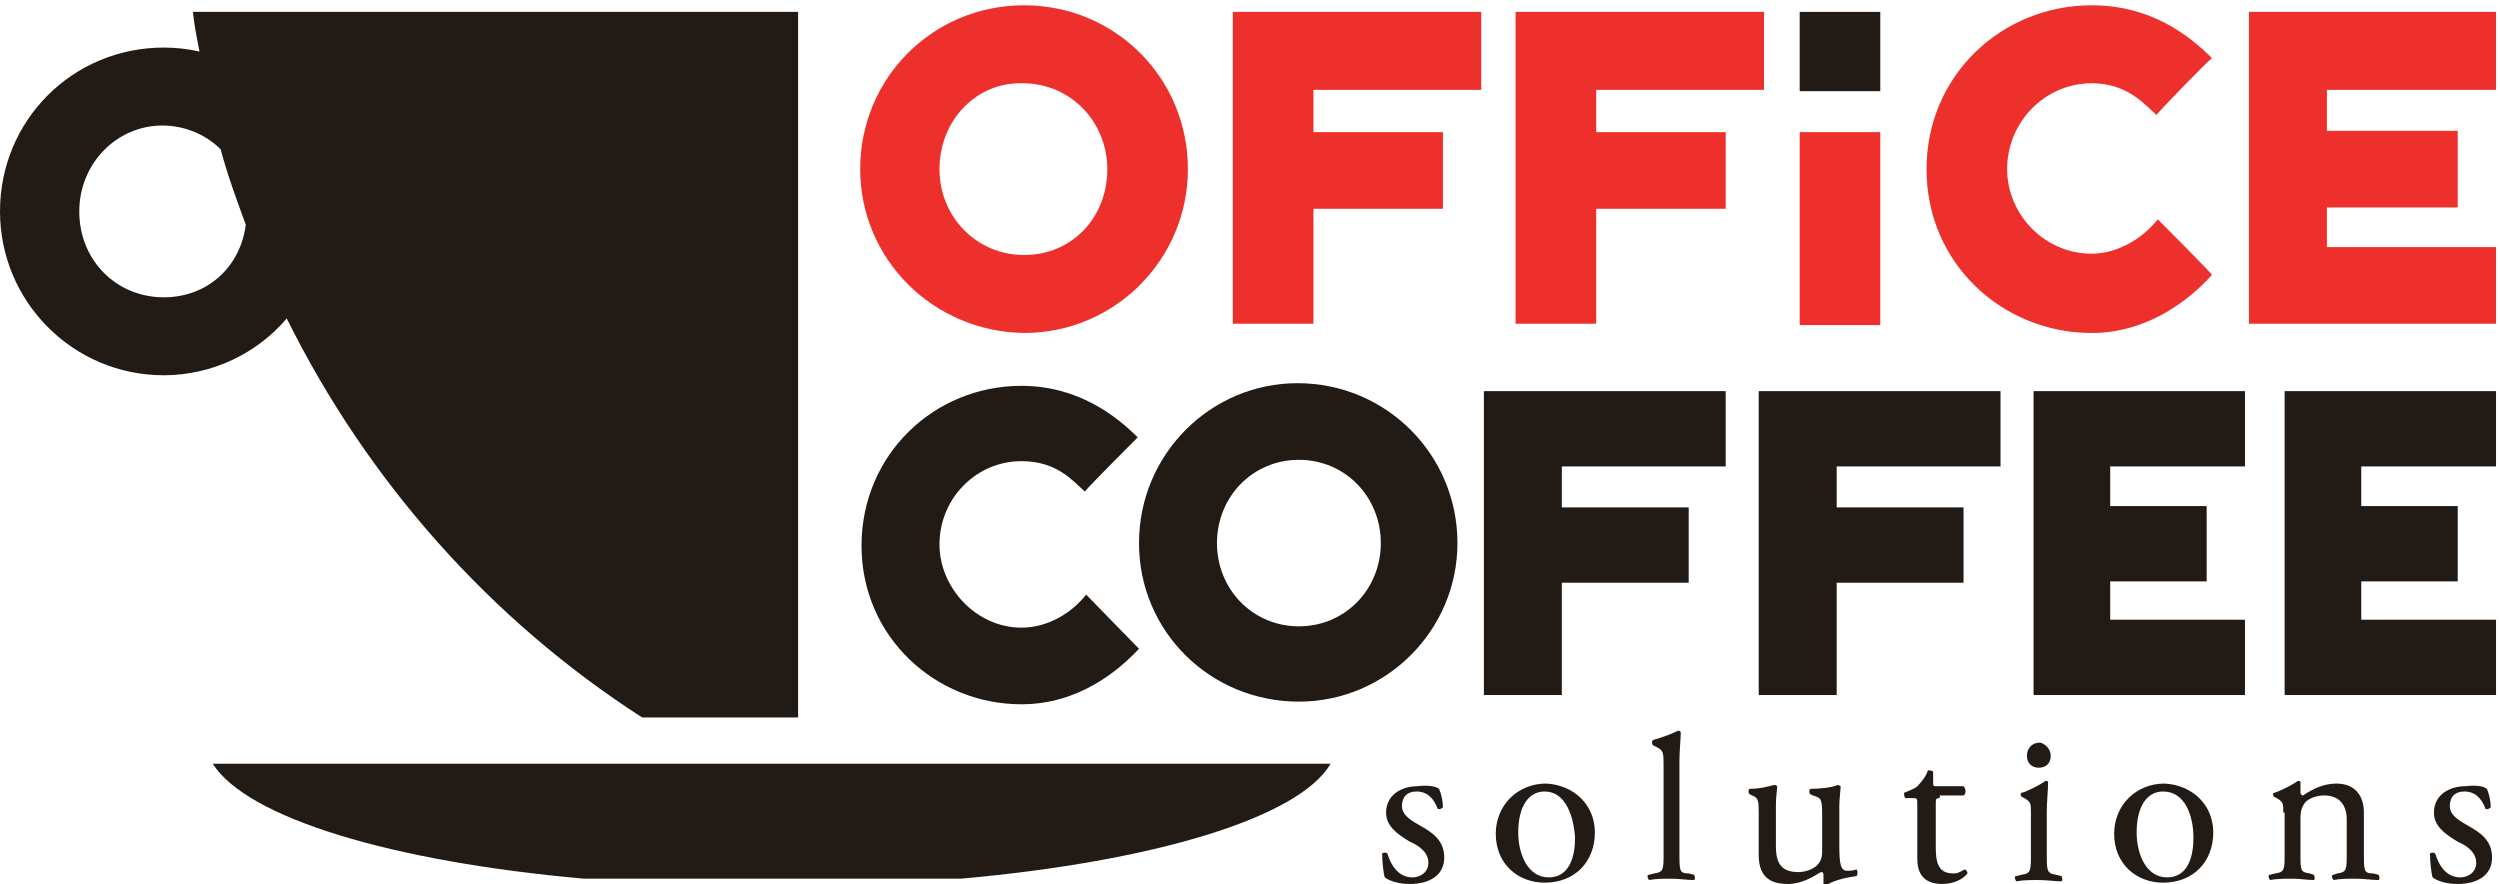
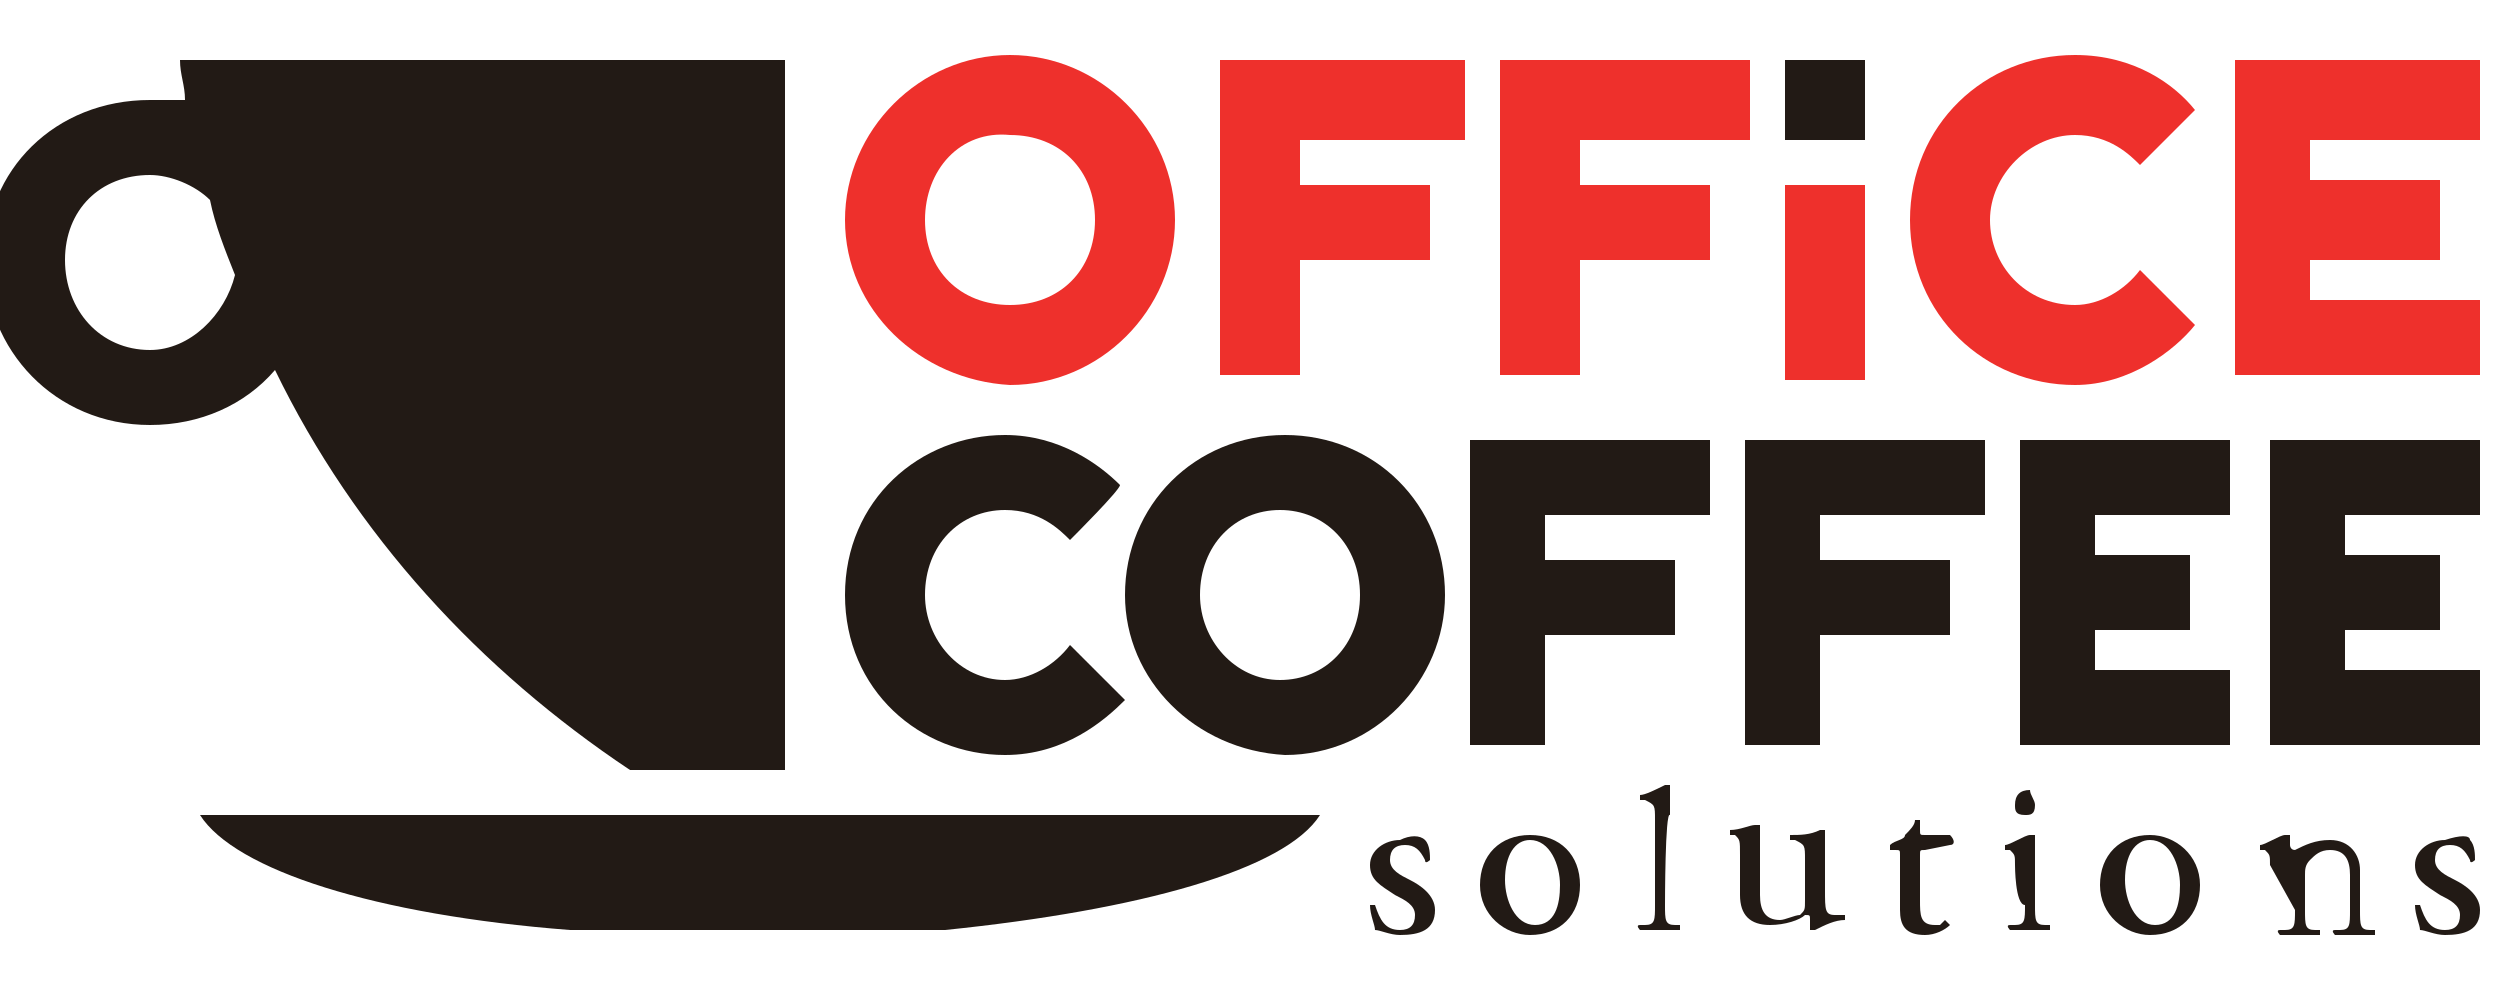
- <svg xmlns="http://www.w3.org/2000/svg" version="1.1" id="Layer_1" x="0px" y="0px" viewBox="0 0 189.2 66.9" enable-background="new 0 0 189.2 66.9" xml:space="preserve">
-   <path fill="#221A15" d="M82.1,37.2c-0.9-0.8-2.1-2.3-4.8-2.3c-3.4,0-6.2,2.8-6.2,6.3c0,3.3,2.8,6.3,6.2,6.3c2,0,3.8-1.1,4.9-2.5  c0.3,0.3,3.6,3.7,4,4.1c-1.6,1.7-4.6,4.2-8.9,4.2c-6.5,0-12.1-5.1-12.1-12c0-6.9,5.5-12.1,12.1-12.1c4.3,0,7.2,2.3,8.8,3.9  C85.9,33.3,82.5,36.7,82.1,37.2" />
-   <path fill="#221A15" d="M86.2,41.1c0-6.7,5.4-12.1,12-12.1c6.7,0,12.1,5.4,12.1,12.1c0,6.6-5.4,12-12,12  C91.6,53.1,86.2,47.8,86.2,41.1 M92.1,41.1c0,3.5,2.7,6.3,6.2,6.3c3.5,0,6.2-2.8,6.2-6.3c0-3.5-2.7-6.3-6.2-6.3  C94.8,34.8,92.1,37.6,92.1,41.1" />
-   <polygon fill="#221A15" points="112.3,52.6 112.3,29.6 130.6,29.6 130.6,35.3 118.2,35.3 118.2,38.4 127.8,38.4 127.8,44.1   118.2,44.1 118.2,52.6 " />
-   <polygon fill="#221A15" points="133.1,52.6 133.1,29.6 151.4,29.6 151.4,35.3 139,35.3 139,38.4 148.6,38.4 148.6,44.1 139,44.1   139,52.6 " />
-   <polygon fill="#221A15" points="153.9,52.6 153.9,29.6 169.9,29.6 169.9,35.3 159.7,35.3 159.7,38.3 167,38.3 167,44 159.7,44   159.7,46.9 169.9,46.9 169.9,52.6 " />
-   <polygon fill="#221A15" points="172.9,52.6 172.9,29.6 188.9,29.6 188.9,35.3 178.7,35.3 178.7,38.3 186,38.3 186,44 178.7,44   178.7,46.9 188.9,46.9 188.9,52.6 " />
-   <path fill="#EE302C" d="M65.1,12.8c0-6.9,5.5-12.4,12.4-12.4c6.9,0,12.4,5.5,12.4,12.4c0,6.8-5.5,12.4-12.4,12.4  C70.6,25.1,65.1,19.6,65.1,12.8 M71.1,12.8c0,3.6,2.8,6.5,6.4,6.5c3.6,0,6.3-2.8,6.3-6.5c0-3.6-2.8-6.5-6.4-6.5  C73.9,6.2,71.1,9.1,71.1,12.8" />
-   <polygon fill="#EE302C" points="93.3,24.5 93.3,0.9 112.1,0.9 112.1,6.8 99.4,6.8 99.4,10 109.2,10 109.2,15.8 99.4,15.8 99.4,24.5   " />
-   <polygon fill="#EE302C" points="114.7,24.5 114.7,0.9 133.5,0.9 133.5,6.8 120.8,6.8 120.8,10 130.6,10 130.6,15.8 120.8,15.8   120.8,24.5 " />
-   <rect x="136.2" y="10" fill="#EE302C" width="6.1" height="14.6" />
-   <path fill="#EE302C" d="M163.2,8.7c-0.9-0.8-2.2-2.4-4.9-2.4c-3.5,0-6.4,2.9-6.4,6.5c0,3.4,2.8,6.4,6.4,6.4c2,0,3.9-1.2,5-2.6  c0.4,0.4,3.8,3.8,4.1,4.2c-1.6,1.8-4.8,4.4-9.1,4.4c-6.7,0-12.5-5.2-12.5-12.4c0-7.1,5.7-12.4,12.5-12.4c4.5,0,7.4,2.3,9.1,4  C167,4.7,163.6,8.2,163.2,8.7" />
-   <polygon fill="#EE302C" points="170.2,24.5 170.2,0.9 188.9,0.9 188.9,6.8 176.1,6.8 176.1,9.9 186,9.9 186,15.7 176.1,15.7   176.1,18.7 188.9,18.7 188.9,24.5 " />
-   <path fill-rule="evenodd" clip-rule="evenodd" fill="#221A15" d="M72.7,66.5H44.2c-14.6-1.3-25.5-4.6-28.1-8.7h84.6  C98.3,61.9,87.3,65.2,72.7,66.5" />
-   <path fill="#221A15" d="M14.6,0.9c0.1,1,0.3,2,0.5,3c-0.9-0.2-1.8-0.3-2.7-0.3C5.5,3.6,0,9.1,0,16c0,6.8,5.5,12.4,12.4,12.4  c3.7,0,7.1-1.7,9.3-4.3c6.1,12.3,15.4,22.8,26.9,30.2h11.8V0.9H14.6z M12.4,22.5C8.8,22.5,6,19.7,6,16c0-3.6,2.8-6.5,6.3-6.5  c1.7,0,3.3,0.7,4.4,1.8c0.5,1.9,1.2,3.8,1.9,5.7C18.2,20.2,15.7,22.5,12.4,22.5" />
-   <path fill="#221A15" d="M108.9,59.7c0.2,0.4,0.3,1,0.3,1.4c-0.1,0.1-0.3,0.2-0.4,0.1c-0.3-0.8-0.8-1.3-1.6-1.3  c-0.7,0-1.1,0.4-1.1,1.1c0,0.7,0.7,1.1,1.4,1.5c0.9,0.5,1.8,1.1,1.8,2.4c0,1.4-1.2,2-2.6,2c-0.8,0-1.5-0.2-1.9-0.5  c-0.1-0.3-0.2-1.2-0.2-1.8c0.1-0.1,0.3-0.1,0.4,0c0.3,1,0.9,1.8,1.9,1.8c0.6,0,1.2-0.4,1.2-1.1c0-0.8-0.7-1.3-1.4-1.6  c-1-0.6-1.8-1.2-1.8-2.2c0-1.3,1.1-2,2.4-2C108,59.4,108.7,59.5,108.9,59.7" />
-   <path fill="#221A15" d="M120.7,63c0,2.2-1.5,3.8-3.8,3.8c-2,0-3.7-1.4-3.7-3.7c0-2.2,1.7-3.8,3.8-3.8  C119.1,59.4,120.7,60.9,120.7,63 M116.9,59.9c-1.2,0-2,1.1-2,3.1c0,1.6,0.7,3.4,2.3,3.4c1.6,0,2-1.6,2-3  C119.1,61.8,118.5,59.9,116.9,59.9" />
-   <path fill="#221A15" d="M127.1,64.6c0,1.3,0,1.5,0.7,1.5l0.4,0.1c0.1,0.1,0.1,0.4,0,0.4c-0.6,0-1.1-0.1-1.7-0.1  c-0.6,0-1.2,0-1.7,0.1c-0.1-0.1-0.2-0.4,0-0.4l0.4-0.1c0.7-0.1,0.7-0.3,0.7-1.5V58c0-1.1,0-1.2-0.6-1.5l-0.2-0.1  c-0.1-0.1-0.1-0.3,0-0.4c0.4-0.1,1.3-0.4,1.9-0.7c0.1,0,0.1,0,0.2,0.1c0,0.5-0.1,1.4-0.1,2.2V64.6z" />
-   <path fill="#221A15" d="M134.4,64c0,1.2,0.3,2,1.7,2c0.5,0,1.1-0.2,1.4-0.5c0.2-0.2,0.4-0.5,0.4-1v-2.9c0-1.2-0.1-1.2-0.7-1.4  l-0.2-0.1c-0.1-0.1-0.1-0.3,0-0.4c0.7,0,1.7-0.1,2.1-0.3c0.1,0,0.1,0.1,0.2,0.1c0,0.3-0.1,0.9-0.1,1.5v3c0,1.4,0.1,1.9,0.6,1.9  c0.2,0,0.4,0,0.7-0.1c0.1,0.1,0.1,0.4,0,0.5c-0.7,0.1-1.7,0.3-2.3,0.7c-0.1,0-0.2-0.1-0.2-0.1v-0.7c0-0.2-0.1-0.2-0.2-0.2  c-0.5,0.3-1.4,0.9-2.5,0.9c-1.6,0-2.2-0.8-2.2-2.2v-3c0-1.1,0-1.3-0.5-1.5l-0.2-0.1c-0.1-0.1-0.1-0.3,0-0.4c0.8,0,1.5-0.2,1.9-0.3  c0.1,0,0.2,0.1,0.2,0.1c0,0.3-0.1,0.7-0.1,1.5V64z" />
-   <path fill="#221A15" d="M146.8,60.4c-0.3,0-0.3,0.1-0.3,0.4v3.3c0,1,0.1,2,1.3,2c0.2,0,0.3,0,0.5-0.1c0.2-0.1,0.4-0.2,0.4-0.2  c0.1,0,0.2,0.2,0.2,0.3c-0.3,0.4-1,0.8-1.9,0.8c-1.5,0-1.9-0.9-1.9-1.9v-4.1c0-0.5,0-0.5-0.4-0.5h-0.5c-0.1-0.1-0.1-0.3-0.1-0.4  c0.5-0.2,1-0.4,1.1-0.6c0.2-0.2,0.6-0.7,0.7-1.1c0.1,0,0.3,0,0.4,0.1v0.8c0,0.3,0,0.3,0.3,0.3h2c0.2,0.2,0.2,0.6,0,0.7H146.8z" />
-   <path fill="#221A15" d="M153.7,61.5c0-0.7,0-0.8-0.5-1.1l-0.2-0.1c-0.1-0.1-0.1-0.3,0-0.3c0.4-0.1,1.4-0.6,1.8-0.9  c0.1,0,0.2,0,0.2,0.1c0,0.6-0.1,1.5-0.1,2.2v3.2c0,1.3,0,1.5,0.7,1.6l0.4,0.1c0.1,0.1,0.1,0.4,0,0.4c-0.5,0-1.1-0.1-1.7-0.1  c-0.6,0-1.2,0-1.7,0.1c-0.1-0.1-0.2-0.4,0-0.4l0.4-0.1c0.7-0.1,0.7-0.3,0.7-1.6V61.5z M155.2,57.2c0,0.6-0.4,0.9-0.9,0.9  c-0.6,0-0.9-0.4-0.9-0.9c0-0.6,0.4-1,1-1C154.8,56.3,155.2,56.7,155.2,57.2" />
-   <path fill="#221A15" d="M167.5,63c0,2.2-1.5,3.8-3.8,3.8c-2,0-3.7-1.4-3.7-3.7c0-2.2,1.7-3.8,3.8-3.8  C165.9,59.4,167.5,60.9,167.5,63 M163.7,59.9c-1.2,0-2,1.1-2,3.1c0,1.6,0.7,3.4,2.3,3.4c1.6,0,2-1.6,2-3  C166,61.8,165.4,59.9,163.7,59.9" />
-   <path fill="#221A15" d="M172.8,61.5c0-0.7,0-0.8-0.5-1.1l-0.2-0.1c-0.1-0.1-0.1-0.3,0-0.3c0.4-0.1,1.4-0.6,1.8-0.9  c0.1,0,0.2,0,0.2,0.1c0,0.4,0,0.7,0,0.8c0,0.1,0.1,0.2,0.2,0.2c0.7-0.5,1.6-0.9,2.5-0.9c1.5,0,2.1,1,2.1,2.2v3.1  c0,1.3,0,1.5,0.7,1.5l0.4,0.1c0.1,0.1,0.1,0.4,0,0.4c-0.5,0-1.1-0.1-1.7-0.1c-0.6,0-1.2,0-1.7,0.1c-0.1-0.1-0.2-0.4,0-0.4l0.3-0.1  c0.7-0.1,0.7-0.3,0.7-1.5V62c0-1-0.5-1.8-1.7-1.8c-0.7,0-1.3,0.3-1.5,0.6c-0.2,0.3-0.3,0.6-0.3,1.1v2.7c0,1.3,0,1.4,0.7,1.5l0.3,0.1  c0.1,0.1,0.1,0.4,0,0.4c-0.5,0-1-0.1-1.6-0.1c-0.6,0-1.2,0-1.7,0.1c-0.1-0.1-0.2-0.4,0-0.4l0.4-0.1c0.7-0.1,0.7-0.3,0.7-1.5V61.5z" />
-   <path fill="#221A15" d="M188.2,59.7c0.2,0.4,0.3,1,0.3,1.4c-0.1,0.1-0.3,0.2-0.4,0.1c-0.3-0.8-0.8-1.3-1.6-1.3  c-0.7,0-1.1,0.4-1.1,1.1c0,0.7,0.7,1.1,1.4,1.5c0.9,0.5,1.8,1.1,1.8,2.4c0,1.4-1.2,2-2.6,2c-0.8,0-1.5-0.2-1.9-0.5  c-0.1-0.3-0.2-1.2-0.2-1.8c0.1-0.1,0.3-0.1,0.4,0c0.3,1,0.9,1.8,1.9,1.8c0.6,0,1.2-0.4,1.2-1.1c0-0.8-0.7-1.3-1.4-1.6  c-1-0.6-1.8-1.2-1.8-2.2c0-1.3,1.1-2,2.4-2C187.4,59.4,188,59.5,188.2,59.7" />
-   <rect x="136.2" y="0.9" fill="#221A15" width="6.1" height="6" />
+ <svg xmlns="http://www.w3.org/2000/svg" version="1.1" id="Layer_1" x="0px" y="0px" viewBox="0 0 50 19.8" enable-background="new 0 0 50 19.8" xml:space="preserve">
+   <path fill="#221A15" d="M21.4,10.8c-0.2-0.2-0.6-0.6-1.3-0.6c-0.9,0-1.6,0.7-1.6,1.7c0,0.9,0.7,1.7,1.6,1.7c0.5,0,1-0.3,1.3-0.7  c0.1,0.1,1,1,1.1,1.1c-0.4,0.4-1.2,1.1-2.4,1.1c-1.7,0-3.2-1.3-3.2-3.2s1.5-3.2,3.2-3.2c1.1,0,1.9,0.6,2.3,1  C22.4,9.8,21.5,10.7,21.4,10.8" />
+   <path fill="#221A15" d="M22.5,11.9c0-1.8,1.4-3.2,3.2-3.2c1.8,0,3.2,1.4,3.2,3.2c0,1.7-1.4,3.2-3.2,3.2C23.9,15,22.5,13.6,22.5,11.9   M24,11.9c0,0.9,0.7,1.7,1.6,1.7c0.9,0,1.6-0.7,1.6-1.7s-0.7-1.7-1.6-1.7C24.7,10.2,24,10.9,24,11.9" />
+   <polygon fill="#221A15" points="29.4,14.9 29.4,8.8 34.2,8.8 34.2,10.3 30.9,10.3 30.9,11.2 33.5,11.2 33.5,12.7 30.9,12.7   30.9,14.9 " />
+   <polygon fill="#221A15" points="34.9,14.9 34.9,8.8 39.7,8.8 39.7,10.3 36.4,10.3 36.4,11.2 39,11.2 39,12.7 36.4,12.7 36.4,14.9   " />
+   <polygon fill="#221A15" points="40.4,14.9 40.4,8.8 44.6,8.8 44.6,10.3 41.9,10.3 41.9,11.1 43.8,11.1 43.8,12.6 41.9,12.6   41.9,13.4 44.6,13.4 44.6,14.9 " />
+   <polygon fill="#221A15" points="45.4,14.9 45.4,8.8 49.6,8.8 49.6,10.3 46.9,10.3 46.9,11.1 48.8,11.1 48.8,12.6 46.9,12.6   46.9,13.4 49.6,13.4 49.6,14.9 " />
+   <path fill="#EE302C" d="M16.9,4.4c0-1.8,1.5-3.3,3.3-3.3s3.3,1.5,3.3,3.3c0,1.8-1.5,3.3-3.3,3.3C18.4,7.6,16.9,6.2,16.9,4.4   M18.5,4.4c0,1,0.7,1.7,1.7,1.7s1.7-0.7,1.7-1.7c0-1-0.7-1.7-1.7-1.7C19.2,2.6,18.5,3.4,18.5,4.4" />
+   <polygon fill="#EE302C" points="24.4,7.5 24.4,1.2 29.3,1.2 29.3,2.8 26,2.8 26,3.7 28.6,3.7 28.6,5.2 26,5.2 26,7.5 " />
+   <polygon fill="#EE302C" points="30,7.5 30,1.2 35,1.2 35,2.8 31.6,2.8 31.6,3.7 34.2,3.7 34.2,5.2 31.6,5.2 31.6,7.5 " />
+   <rect x="35.7" y="3.7" fill="#EE302C" width="1.6" height="3.9" />
+   <path fill="#EE302C" d="M42.8,3.3c-0.2-0.2-0.6-0.6-1.3-0.6c-0.9,0-1.7,0.8-1.7,1.7c0,0.9,0.7,1.7,1.7,1.7c0.5,0,1-0.3,1.3-0.7  c0.1,0.1,1,1,1.1,1.1c-0.4,0.5-1.3,1.2-2.4,1.2c-1.8,0-3.3-1.4-3.3-3.3c0-1.9,1.5-3.3,3.3-3.3c1.2,0,2,0.6,2.4,1.1  C43.8,2.3,42.9,3.2,42.8,3.3" />
+   <polygon fill="#EE302C" points="44.7,7.5 44.7,1.2 49.6,1.2 49.6,2.8 46.2,2.8 46.2,3.6 48.8,3.6 48.8,5.2 46.2,5.2 46.2,6 49.6,6   49.6,7.5 " />
+   <path fill="#221A15" d="M18.9,18.6h-7.5c-3.9-0.3-6.7-1.2-7.4-2.3h22.4C25.7,17.4,22.8,18.2,18.9,18.6" />
+   <path fill="#221A15" d="M3.6,1.2c0,0.3,0.1,0.5,0.1,0.8C3.4,2,3.2,2,3,2C1.1,2-0.3,3.4-0.3,5.2C-0.3,7,1.1,8.5,3,8.5  c1,0,1.9-0.4,2.5-1.1c1.6,3.3,4.1,6,7.1,8h3.1V1.2H3.6z M3,7C2,7,1.3,6.2,1.3,5.2c0-1,0.7-1.7,1.7-1.7c0.4,0,0.9,0.2,1.2,0.5  c0.1,0.5,0.3,1,0.5,1.5C4.5,6.3,3.8,7,3,7" />
+   <path fill="#221A15" d="M28.5,16.8c0.1,0.1,0.1,0.3,0.1,0.4c0,0-0.1,0.1-0.1,0c-0.1-0.2-0.2-0.3-0.4-0.3c-0.2,0-0.3,0.1-0.3,0.3  s0.2,0.3,0.4,0.4c0.2,0.1,0.5,0.3,0.5,0.6c0,0.4-0.3,0.5-0.7,0.5c-0.2,0-0.4-0.1-0.5-0.1c0-0.1-0.1-0.3-0.1-0.5c0,0,0.1,0,0.1,0  c0.1,0.3,0.2,0.5,0.5,0.5c0.2,0,0.3-0.1,0.3-0.3c0-0.2-0.2-0.3-0.4-0.4c-0.3-0.2-0.5-0.3-0.5-0.6c0-0.3,0.3-0.5,0.6-0.5  C28.2,16.7,28.4,16.7,28.5,16.8" />
+   <path fill="#221A15" d="M31.6,17.7c0,0.6-0.4,1-1,1c-0.5,0-1-0.4-1-1c0-0.6,0.4-1,1-1C31.2,16.7,31.6,17.1,31.6,17.7 M30.6,16.8  c-0.3,0-0.5,0.3-0.5,0.8c0,0.4,0.2,0.9,0.6,0.9s0.5-0.4,0.5-0.8C31.2,17.3,31,16.8,30.6,16.8" />
+   <path fill="#221A15" d="M33.3,18.1c0,0.3,0,0.4,0.2,0.4l0.1,0c0,0,0,0.1,0,0.1c-0.2,0-0.3,0-0.4,0s-0.3,0-0.4,0c0,0-0.1-0.1,0-0.1  l0.1,0c0.2,0,0.2-0.1,0.2-0.4v-1.7c0-0.3,0-0.3-0.2-0.4l-0.1,0c0,0,0-0.1,0-0.1c0.1,0,0.3-0.1,0.5-0.2c0,0,0,0,0.1,0  c0,0.1,0,0.4,0,0.6C33.3,16.2,33.3,18.1,33.3,18.1z" />
+   <path fill="#221A15" d="M35.2,17.9c0,0.3,0.1,0.5,0.4,0.5c0.1,0,0.3-0.1,0.4-0.1c0.1-0.1,0.1-0.1,0.1-0.3v-0.8c0-0.3,0-0.3-0.2-0.4  l-0.1,0c0,0,0-0.1,0-0.1c0.2,0,0.4,0,0.6-0.1c0,0,0,0,0.1,0c0,0.1,0,0.2,0,0.4v0.8c0,0.4,0,0.5,0.2,0.5c0.1,0,0.1,0,0.2,0  c0,0,0,0.1,0,0.1c-0.2,0-0.4,0.1-0.6,0.2c0,0-0.1,0-0.1,0v-0.2c0-0.1,0-0.1-0.1-0.1c-0.1,0.1-0.4,0.2-0.7,0.2  c-0.4,0-0.6-0.2-0.6-0.6v-0.8c0-0.3,0-0.3-0.1-0.4l-0.1,0c0,0,0-0.1,0-0.1c0.2,0,0.4-0.1,0.5-0.1c0,0,0.1,0,0.1,0c0,0.1,0,0.2,0,0.4  C35.2,17.1,35.2,17.9,35.2,17.9z" />
+   <path fill="#221A15" d="M38.5,17c-0.1,0-0.1,0-0.1,0.1v0.9c0,0.3,0,0.5,0.3,0.5c0.1,0,0.1,0,0.1,0s0.1-0.1,0.1-0.1  c0,0,0.1,0.1,0.1,0.1c-0.1,0.1-0.3,0.2-0.5,0.2c-0.4,0-0.5-0.2-0.5-0.5v-1.1c0-0.1,0-0.1-0.1-0.1h-0.1c0,0,0-0.1,0-0.1  c0.1-0.1,0.3-0.1,0.3-0.2c0.1-0.1,0.2-0.2,0.2-0.3c0,0,0.1,0,0.1,0v0.2c0,0.1,0,0.1,0.1,0.1H39c0.1,0.1,0.1,0.2,0,0.2L38.5,17  L38.5,17L38.5,17z" />
+   <path fill="#221A15" d="M40.3,17.3c0-0.2,0-0.2-0.1-0.3l-0.1,0c0,0,0-0.1,0-0.1c0.1,0,0.4-0.2,0.5-0.2c0,0,0.1,0,0.1,0  c0,0.2,0,0.4,0,0.6v0.8c0,0.3,0,0.4,0.2,0.4l0.1,0c0,0,0,0.1,0,0.1c-0.1,0-0.3,0-0.4,0c-0.2,0-0.3,0-0.4,0c0,0-0.1-0.1,0-0.1l0.1,0  c0.2,0,0.2-0.1,0.2-0.4C40.3,18.1,40.3,17.3,40.3,17.3z M40.7,16.1c0,0.2-0.1,0.2-0.2,0.2c-0.2,0-0.2-0.1-0.2-0.2  c0-0.2,0.1-0.3,0.3-0.3C40.6,15.9,40.7,16,40.7,16.1" />
+   <path fill="#221A15" d="M44,17.7c0,0.6-0.4,1-1,1c-0.5,0-1-0.4-1-1c0-0.6,0.4-1,1-1C43.5,16.7,44,17.1,44,17.7 M43,16.8  c-0.3,0-0.5,0.3-0.5,0.8c0,0.4,0.2,0.9,0.6,0.9s0.5-0.4,0.5-0.8C43.6,17.3,43.4,16.8,43,16.8" />
+   <path fill="#221A15" d="M45.4,17.3c0-0.2,0-0.2-0.1-0.3l-0.1,0c0,0,0-0.1,0-0.1c0.1,0,0.4-0.2,0.5-0.2c0,0,0.1,0,0.1,0  c0,0.1,0,0.2,0,0.2c0,0,0,0.1,0.1,0.1c0.2-0.1,0.4-0.2,0.7-0.2c0.4,0,0.6,0.3,0.6,0.6v0.8c0,0.3,0,0.4,0.2,0.4l0.1,0  c0,0,0,0.1,0,0.1c-0.1,0-0.3,0-0.4,0s-0.3,0-0.4,0c0,0-0.1-0.1,0-0.1l0.1,0c0.2,0,0.2-0.1,0.2-0.4v-0.7c0-0.3-0.1-0.5-0.4-0.5  c-0.2,0-0.3,0.1-0.4,0.2s-0.1,0.2-0.1,0.3v0.7c0,0.3,0,0.4,0.2,0.4l0.1,0c0,0,0,0.1,0,0.1c-0.1,0-0.3,0-0.4,0s-0.3,0-0.4,0  c0,0-0.1-0.1,0-0.1l0.1,0c0.2,0,0.2-0.1,0.2-0.4L45.4,17.3C45.4,17.3,45.4,17.3,45.4,17.3z" />
+   <path fill="#221A15" d="M49.4,16.8c0.1,0.1,0.1,0.3,0.1,0.4c0,0-0.1,0.1-0.1,0c-0.1-0.2-0.2-0.3-0.4-0.3c-0.2,0-0.3,0.1-0.3,0.3  s0.2,0.3,0.4,0.4c0.2,0.1,0.5,0.3,0.5,0.6c0,0.4-0.3,0.5-0.7,0.5c-0.2,0-0.4-0.1-0.5-0.1c0-0.1-0.1-0.3-0.1-0.5c0,0,0.1,0,0.1,0  c0.1,0.3,0.2,0.5,0.5,0.5c0.2,0,0.3-0.1,0.3-0.3c0-0.2-0.2-0.3-0.4-0.4c-0.3-0.2-0.5-0.3-0.5-0.6c0-0.3,0.3-0.5,0.6-0.5  C49.2,16.7,49.4,16.7,49.4,16.8" />
+   <rect x="35.7" y="1.2" fill="#221A15" width="1.6" height="1.6" />
</svg>
